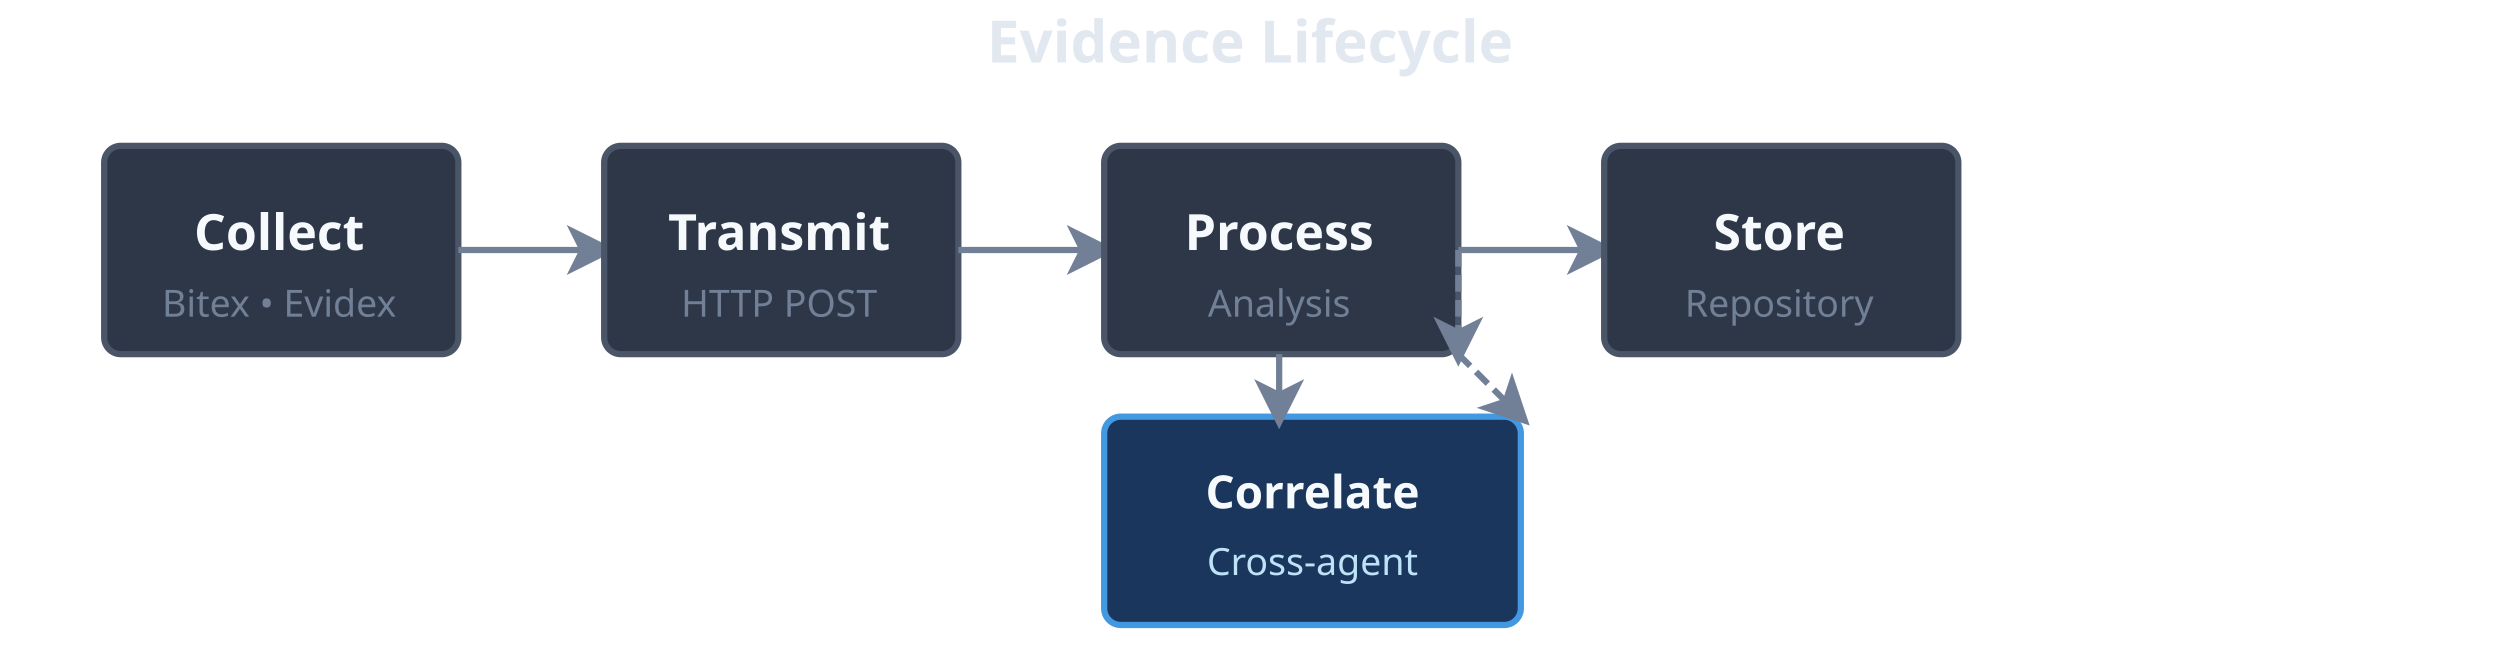
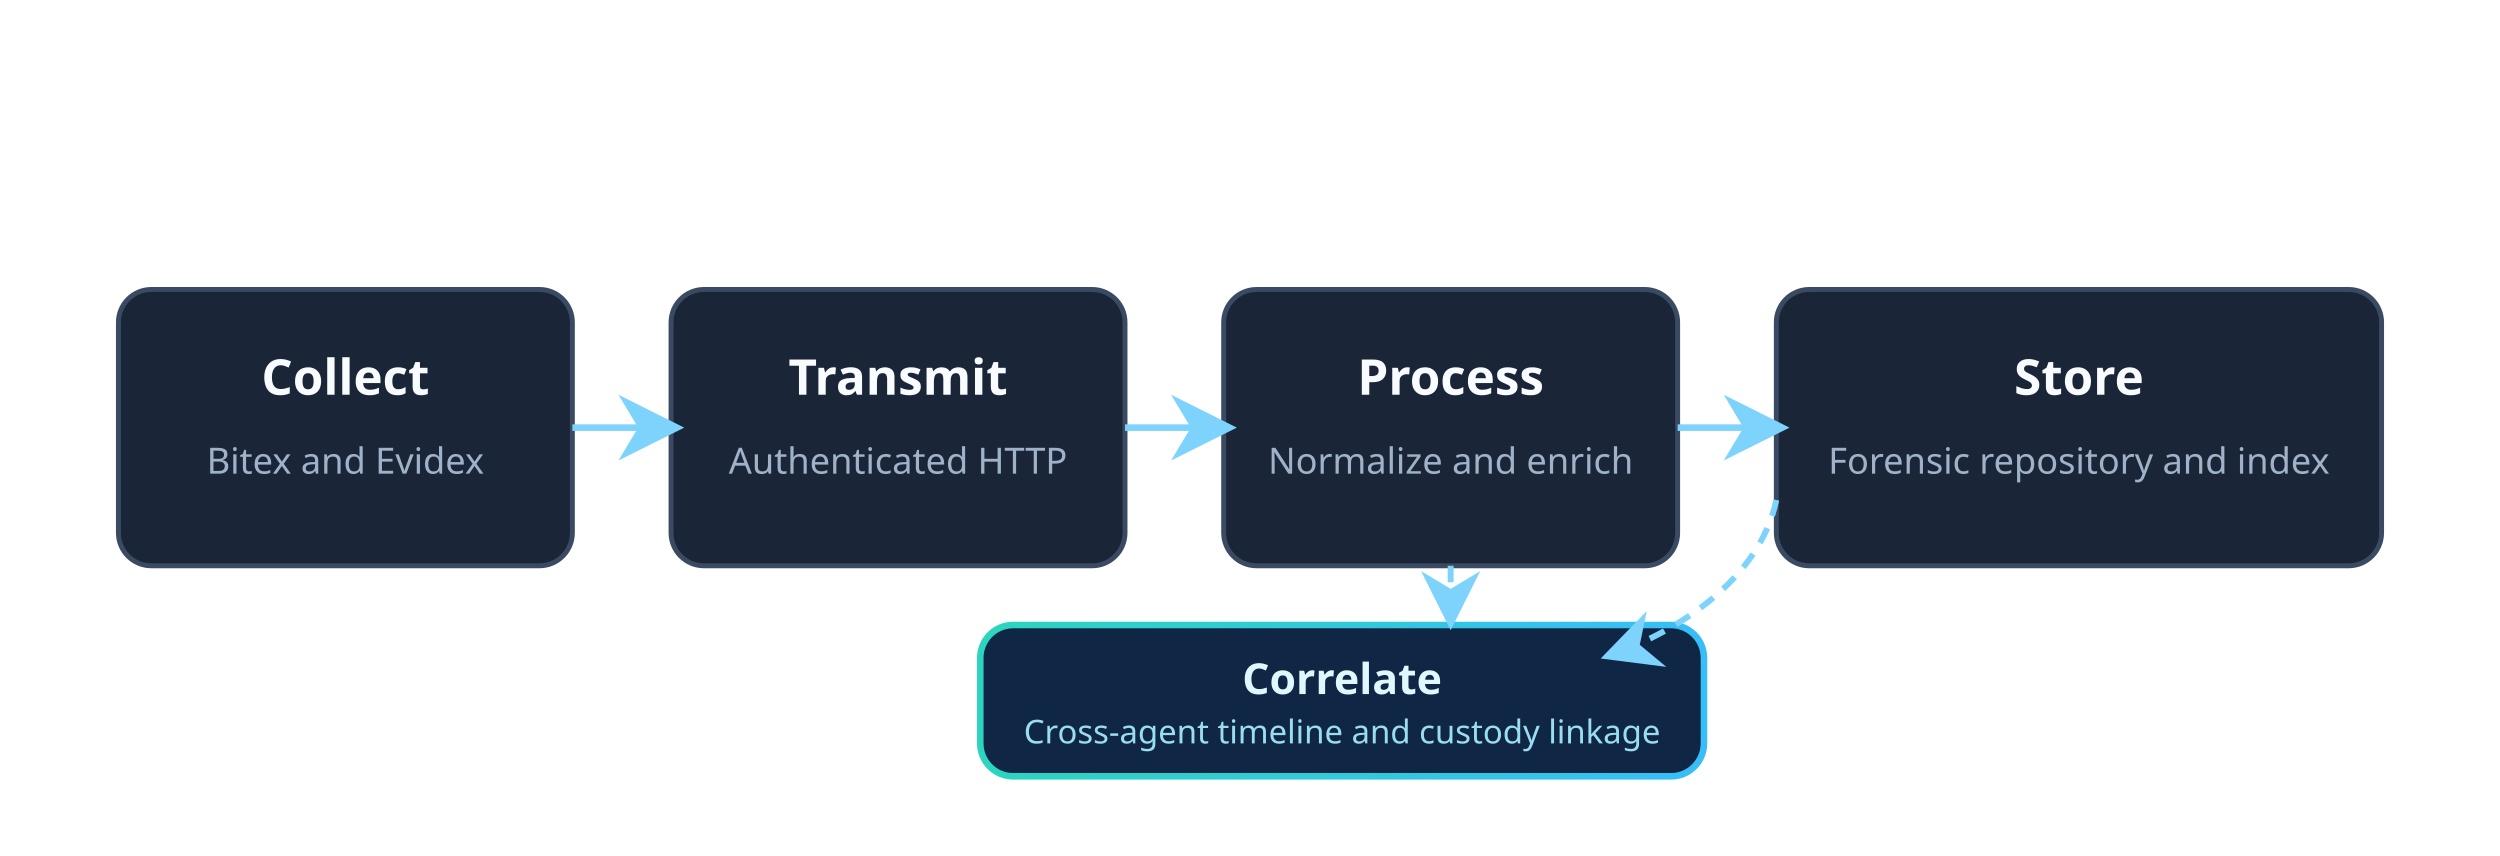
- <svg xmlns="http://www.w3.org/2000/svg" viewBox="0 0 600 160" width="600" height="160">
-   <text x="300" y="15" font-family="system-ui,sans-serif" font-size="14" font-weight="600" fill="#e2e8f0" text-anchor="middle">Evidence Lifecycle</text>
-   <rect x="25" y="35" width="85" height="50" rx="4" fill="#2d3748" stroke="#4a5568" stroke-width="1.5" />
-   <text x="67" y="60" font-family="system-ui,sans-serif" font-size="12" font-weight="600" fill="#f7fafc" text-anchor="middle">Collect</text>
-   <text x="67" y="76" font-family="system-ui,sans-serif" font-size="9" fill="#718096" text-anchor="middle">Bitex • Evidex</text>
-   <line x1="110" y1="60" x2="145" y2="60" stroke="#718096" stroke-width="1.5" marker-end="url(#a1)" />
-   <rect x="145" y="35" width="85" height="50" rx="4" fill="#2d3748" stroke="#4a5568" stroke-width="1.5" />
-   <text x="187" y="60" font-family="system-ui,sans-serif" font-size="12" font-weight="600" fill="#f7fafc" text-anchor="middle">Transmit</text>
-   <text x="187" y="76" font-family="system-ui,sans-serif" font-size="9" fill="#718096" text-anchor="middle">HTTP POST</text>
-   <line x1="230" y1="60" x2="265" y2="60" stroke="#718096" stroke-width="1.5" marker-end="url(#a1)" />
-   <rect x="265" y="35" width="85" height="50" rx="4" fill="#2d3748" stroke="#4a5568" stroke-width="1.5" />
-   <text x="307" y="60" font-family="system-ui,sans-serif" font-size="12" font-weight="600" fill="#f7fafc" text-anchor="middle">Process</text>
-   <text x="307" y="76" font-family="system-ui,sans-serif" font-size="9" fill="#718096" text-anchor="middle">Analysis</text>
-   <line x1="350" y1="60" x2="385" y2="60" stroke="#718096" stroke-width="1.5" marker-end="url(#a1)" />
-   <rect x="385" y="35" width="85" height="50" rx="4" fill="#2d3748" stroke="#4a5568" stroke-width="1.5" />
-   <text x="427" y="60" font-family="system-ui,sans-serif" font-size="12" font-weight="600" fill="#f7fafc" text-anchor="middle">Store</text>
-   <text x="427" y="76" font-family="system-ui,sans-serif" font-size="9" fill="#718096" text-anchor="middle">Repository</text>
-   <rect x="265" y="100" width="100" height="50" rx="4" fill="#1a365d" stroke="#4299e1" stroke-width="1.5" />
-   <text x="315" y="122" font-family="system-ui,sans-serif" font-size="11" font-weight="600" fill="#f7fafc" text-anchor="middle">Correlate</text>
-   <text x="315" y="138" font-family="system-ui,sans-serif" font-size="9" fill="#bee3f8" text-anchor="middle">Cross-agent</text>
-   <line x1="307" y1="85" x2="307" y2="100" stroke="#718096" stroke-width="1.5" marker-end="url(#a1)" />
-   <line x1="350" y1="60" x2="350" y2="85" stroke="#718096" stroke-width="1.5" stroke-dasharray="4,2" marker-end="url(#a1)" />
-   <line x1="350" y1="85" x2="365" y2="100" stroke="#718096" stroke-width="1.5" stroke-dasharray="4,2" marker-end="url(#a1)" />
+ <svg xmlns="http://www.w3.org/2000/svg" viewBox="0 0 760 260" width="760" height="260">
  <defs>
-     <marker id="a1" markerWidth="8" markerHeight="8" refX="6" refY="4" orient="auto">
-       <path d="M0,0 L8,4 L0,8 L2,4 Z" fill="#718096" />
+     <linearGradient id="bg" x1="0" y1="0" x2="1" y2="1">
+       <stop offset="0%" stop-color="#0b1220" />
+       <stop offset="100%" stop-color="#111a2a" />
+     </linearGradient>
+     <linearGradient id="highlight" x1="0" y1="0" x2="1" y2="0">
+       <stop offset="0%" stop-color="#2dd4bf" />
+       <stop offset="100%" stop-color="#38bdf8" />
+     </linearGradient>
+     <marker id="arrow" markerWidth="10" markerHeight="10" refX="8" refY="5" orient="auto">
+       <path d="M0,0 L10,5 L0,10 L3,5 Z" fill="#7dd3fc" />
    </marker>
  </defs>
+   <rect x="36" y="88" width="138" height="84" rx="10" fill="#1a2537" stroke="#3a4a62" stroke-width="1.5" />
+   <text x="105" y="120" font-family="system-ui,sans-serif" font-size="15" font-weight="700" fill="#f8fbff" text-anchor="middle">Collect</text>
+   <text x="105" y="144" font-family="system-ui,sans-serif" font-size="11" fill="#9fb2c9" text-anchor="middle">Bitex and Evidex</text>
+   <rect x="204" y="88" width="138" height="84" rx="10" fill="#1a2537" stroke="#3a4a62" stroke-width="1.5" />
+   <text x="273" y="120" font-family="system-ui,sans-serif" font-size="15" font-weight="700" fill="#f8fbff" text-anchor="middle">Transmit</text>
+   <text x="273" y="144" font-family="system-ui,sans-serif" font-size="11" fill="#9fb2c9" text-anchor="middle">Authenticated HTTP</text>
+   <rect x="372" y="88" width="138" height="84" rx="10" fill="#1a2537" stroke="#3a4a62" stroke-width="1.5" />
+   <text x="441" y="120" font-family="system-ui,sans-serif" font-size="15" font-weight="700" fill="#f8fbff" text-anchor="middle">Process</text>
+   <text x="441" y="144" font-family="system-ui,sans-serif" font-size="11" fill="#9fb2c9" text-anchor="middle">Normalize and enrich</text>
+   <rect x="540" y="88" width="184" height="84" rx="10" fill="#1a2537" stroke="#3a4a62" stroke-width="1.5" />
+   <text x="632" y="120" font-family="system-ui,sans-serif" font-size="15" font-weight="700" fill="#f8fbff" text-anchor="middle">Store</text>
+   <text x="632" y="144" font-family="system-ui,sans-serif" font-size="11" fill="#9fb2c9" text-anchor="middle">Forensic repository and index</text>
+   <line x1="174" y1="130" x2="204" y2="130" stroke="#7dd3fc" stroke-width="2" marker-end="url(#arrow)" />
+   <line x1="342" y1="130" x2="372" y2="130" stroke="#7dd3fc" stroke-width="2" marker-end="url(#arrow)" />
+   <line x1="510" y1="130" x2="540" y2="130" stroke="#7dd3fc" stroke-width="2" marker-end="url(#arrow)" />
+   <rect x="298" y="190" width="220" height="46" rx="10" fill="#0f2745" stroke="url(#highlight)" stroke-width="2" />
+   <text x="408" y="211" font-family="system-ui,sans-serif" font-size="13" font-weight="700" fill="#dff7ff" text-anchor="middle">Correlate</text>
+   <text x="408" y="226" font-family="system-ui,sans-serif" font-size="10" fill="#9adcf1" text-anchor="middle">Cross-agent timeline and custody linkage</text>
+   <line x1="441" y1="172" x2="441" y2="188" stroke="#7dd3fc" stroke-width="1.8" stroke-dasharray="5,4" marker-end="url(#arrow)" />
+   <line x1="540" y1="130" x2="530" y2="130" stroke="transparent" />
+   <path d="M540 152 C 535 176, 510 192, 490 199" fill="none" stroke="#7dd3fc" stroke-width="1.8" stroke-dasharray="5,4" marker-end="url(#arrow)" />
</svg>
